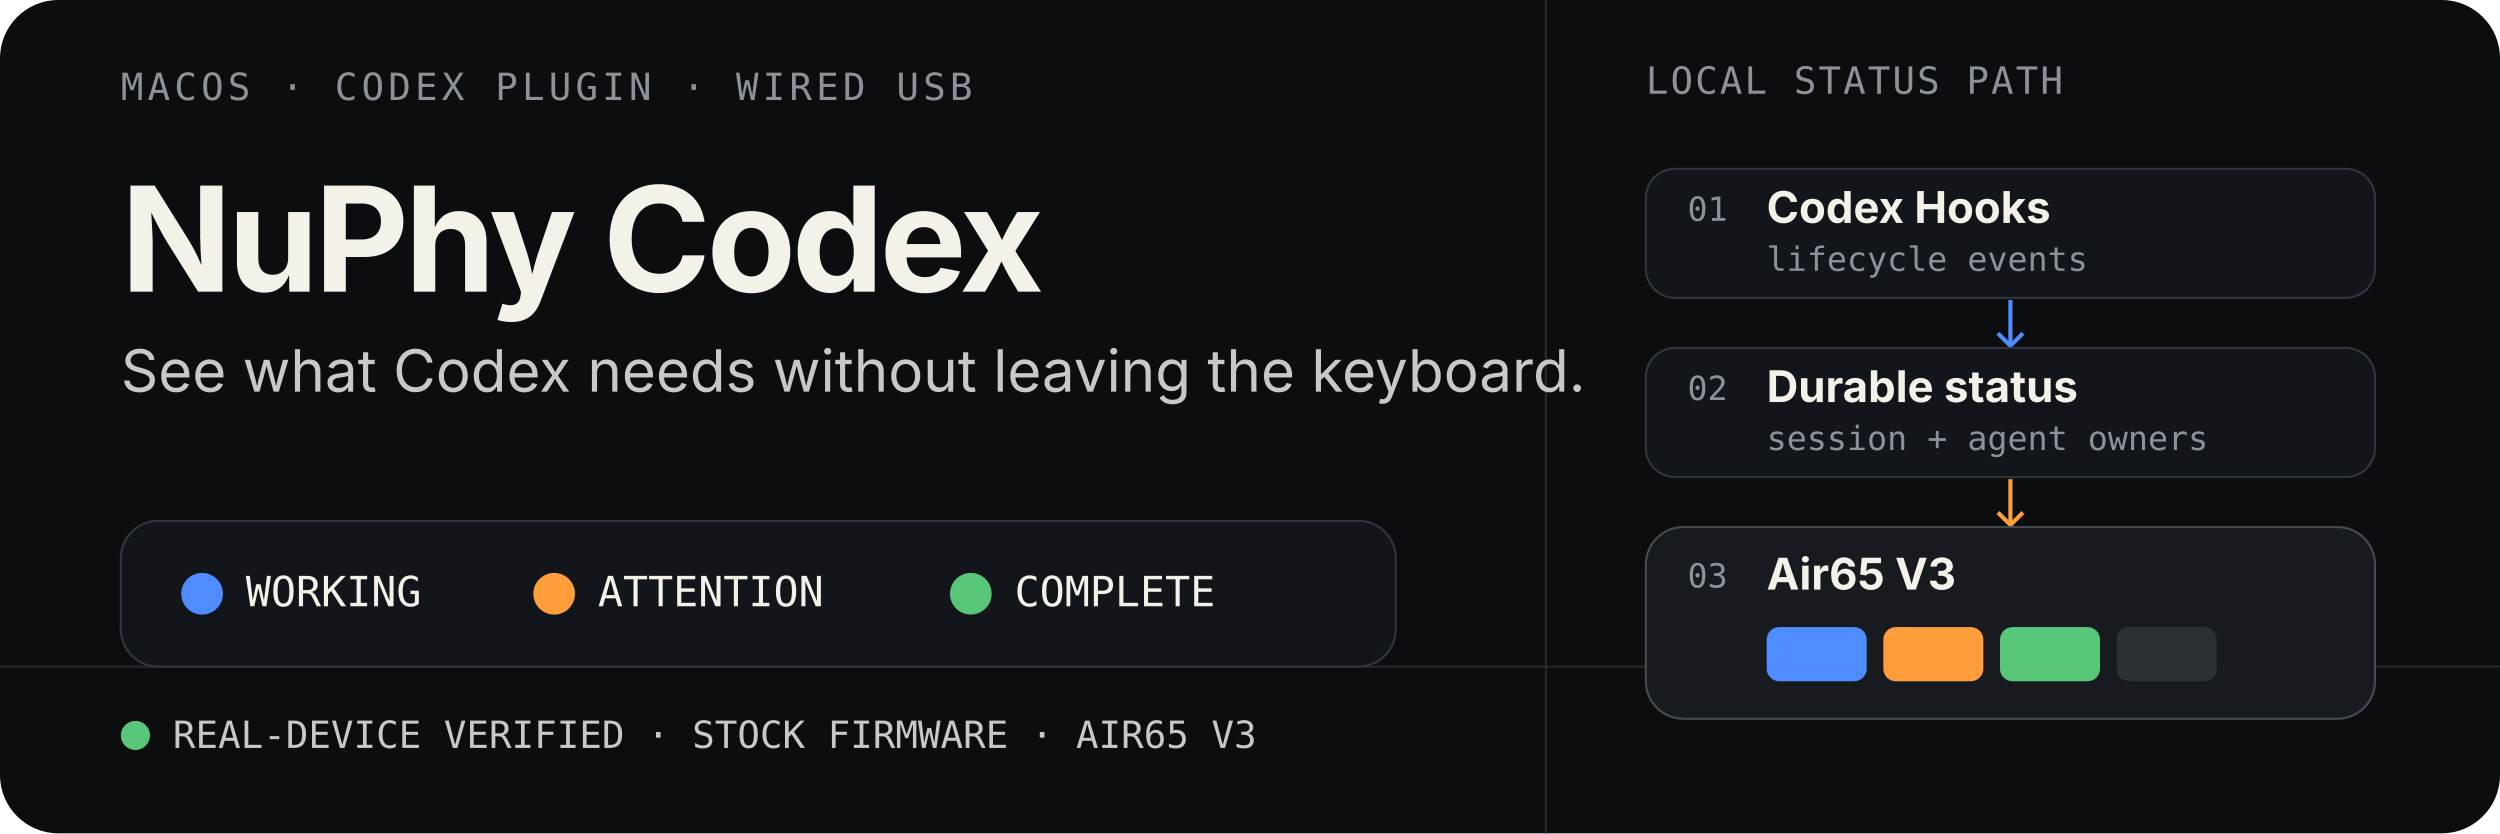
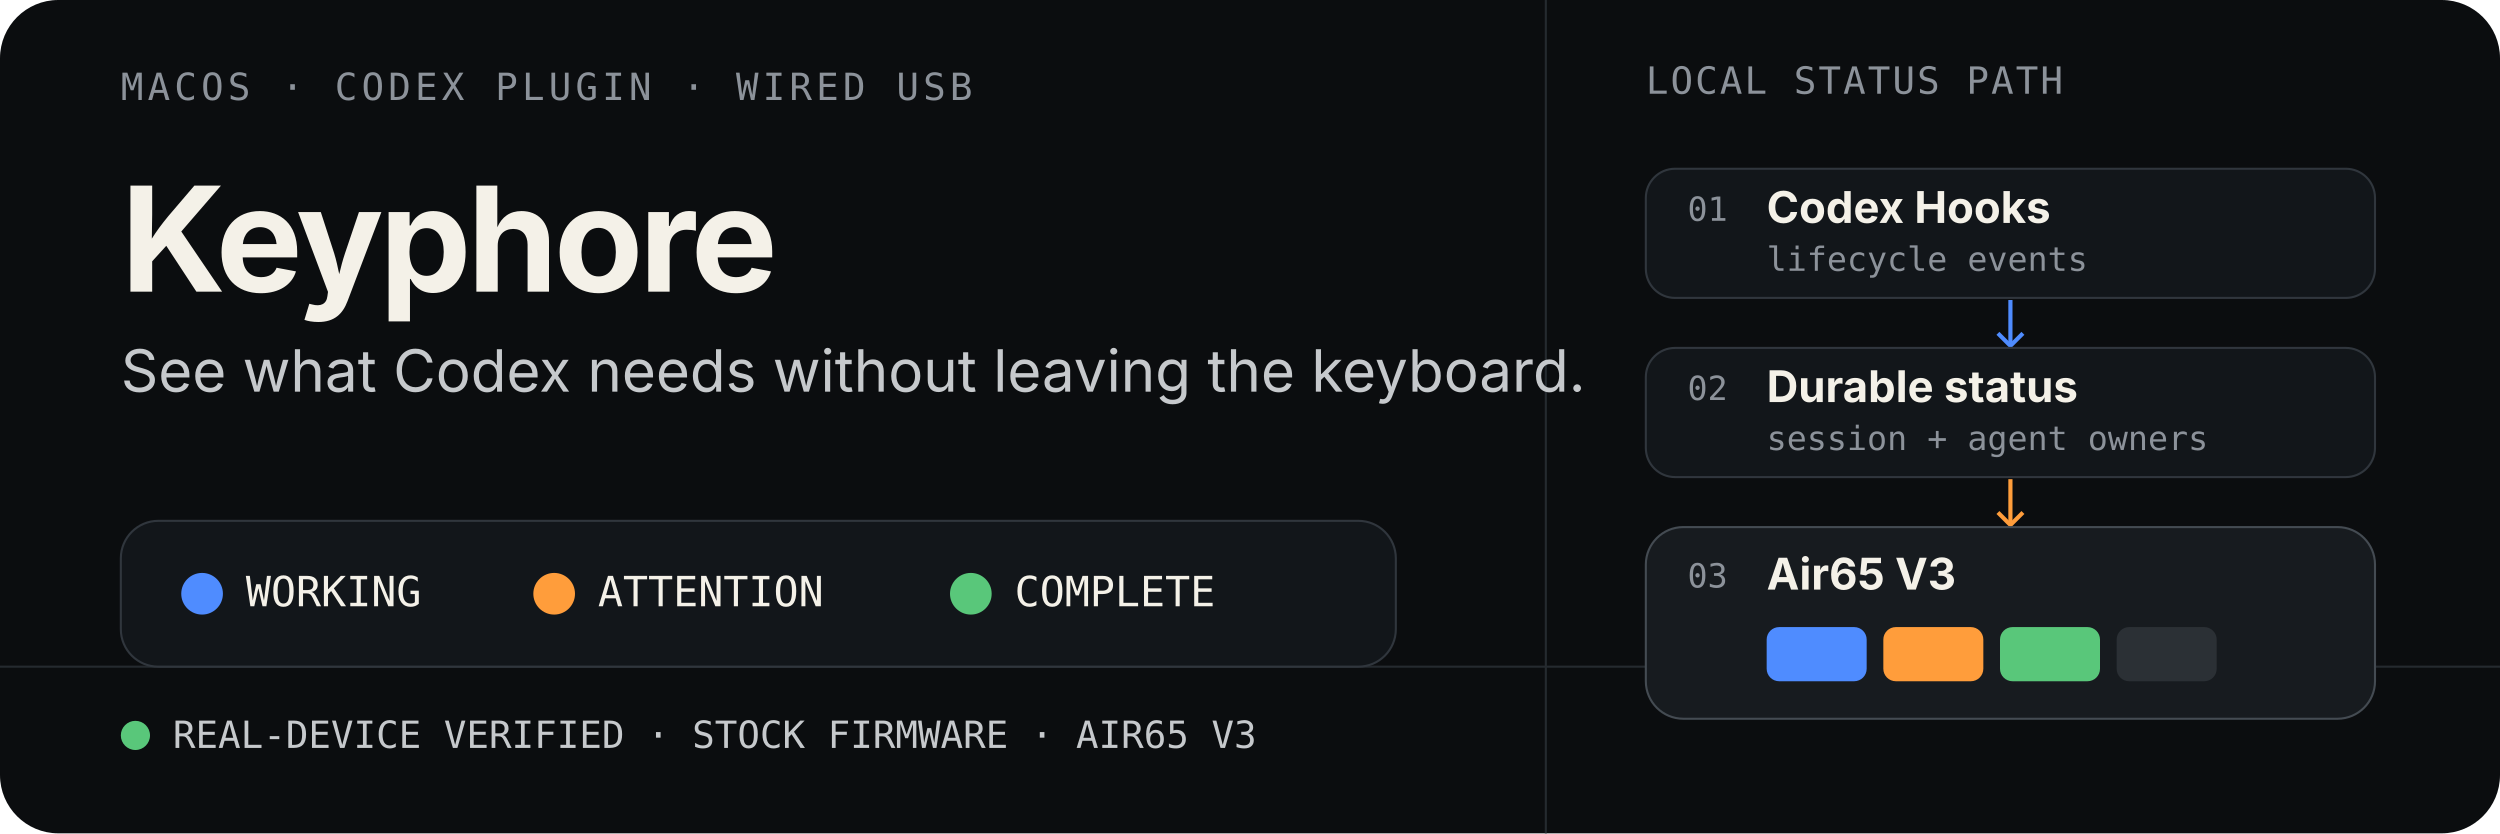
<svg xmlns="http://www.w3.org/2000/svg" width="1200" height="400" viewBox="0 0 1200 400" role="img" aria-labelledby="title desc">
  <rect width="1200" height="400" rx="28" fill="#0b0d0f" />
  <path d="M0 320H1200" stroke="#252a2f" />
  <path d="M742 0V400" stroke="#252a2f" />
  <g transform="translate(58 48)">
    <text fill="#8c929a" font-family="ui-monospace, SFMono-Regular, Menlo, monospace" font-size="18" letter-spacing="2">MACOS · CODEX PLUGIN · WIRED USB</text>
-     <text y="92" fill="#f4f1e8" font-family="-apple-system, BlinkMacSystemFont, Segoe UI, sans-serif" font-size="70" font-weight="750" letter-spacing="-2">NuPhy Codex</text>
+     <text y="92" fill="#f4f1e8" font-family="-apple-system, BlinkMacSystemFont, Segoe UI, sans-serif" font-size="70" font-weight="750" letter-spacing="-2">Keyphore</text>
    <text y="140" fill="#c6c9cc" font-family="-apple-system, BlinkMacSystemFont, Segoe UI, sans-serif" font-size="28">See what Codex needs without leaving the keyboard.</text>
    <g transform="translate(0 202)">
      <rect width="612" height="70" rx="18" fill="#12161a" stroke="#30363d" />
      <g transform="translate(22 18)">
        <circle cx="17" cy="17" r="10" fill="#4f8cff" />
        <text x="38" y="23" fill="#f4f1e8" font-family="ui-monospace, SFMono-Regular, Menlo, monospace" font-size="20">WORKING</text>
        <circle cx="186" cy="17" r="10" fill="#ff9d3b" />
        <text x="207" y="23" fill="#f4f1e8" font-family="ui-monospace, SFMono-Regular, Menlo, monospace" font-size="20">ATTENTION</text>
        <circle cx="386" cy="17" r="10" fill="#59c77a" />
        <text x="407" y="23" fill="#f4f1e8" font-family="ui-monospace, SFMono-Regular, Menlo, monospace" font-size="20">COMPLETE</text>
      </g>
    </g>
  </g>
  <g transform="translate(790 45)">
    <text fill="#8c929a" font-family="ui-monospace, SFMono-Regular, Menlo, monospace" font-size="18" letter-spacing="1">LOCAL STATUS PATH</text>
    <g transform="translate(0 36)">
      <rect width="350" height="62" rx="14" fill="#12161a" stroke="#30363d" />
      <text x="20" y="25" fill="#8c929a" font-family="ui-monospace, SFMono-Regular, Menlo, monospace" font-size="16">01</text>
      <text x="58" y="26" fill="#f4f1e8" font-family="-apple-system, BlinkMacSystemFont, Segoe UI, sans-serif" font-size="21" font-weight="650">Codex Hooks</text>
      <text x="58" y="49" fill="#8c929a" font-family="ui-monospace, SFMono-Regular, Menlo, monospace" font-size="16">lifecycle events</text>
    </g>
    <path d="M175 99V121" stroke="#4f8cff" stroke-width="2" />
    <path d="M169 115L175 121L181 115" fill="none" stroke="#4f8cff" stroke-width="2" />
    <g transform="translate(0 122)">
      <rect width="350" height="62" rx="14" fill="#12161a" stroke="#30363d" />
      <text x="20" y="25" fill="#8c929a" font-family="ui-monospace, SFMono-Regular, Menlo, monospace" font-size="16">02</text>
      <text x="58" y="26" fill="#f4f1e8" font-family="-apple-system, BlinkMacSystemFont, Segoe UI, sans-serif" font-size="21" font-weight="650">Durable status</text>
      <text x="58" y="49" fill="#8c929a" font-family="ui-monospace, SFMono-Regular, Menlo, monospace" font-size="16">session + agent owners</text>
    </g>
    <path d="M175 185V207" stroke="#ff9d3b" stroke-width="2" />
    <path d="M169 201L175 207L181 201" fill="none" stroke="#ff9d3b" stroke-width="2" />
    <g transform="translate(0 208)">
      <rect width="350" height="92" rx="18" fill="#171b1f" stroke="#444b52" />
      <text x="20" y="29" fill="#8c929a" font-family="ui-monospace, SFMono-Regular, Menlo, monospace" font-size="16">03</text>
      <text x="58" y="30" fill="#f4f1e8" font-family="-apple-system, BlinkMacSystemFont, Segoe UI, sans-serif" font-size="21" font-weight="650">Air65 V3</text>
      <g transform="translate(58 48)">
        <rect width="48" height="26" rx="6" fill="#4f8cff" />
        <rect x="56" width="48" height="26" rx="6" fill="#ff9d3b" />
        <rect x="112" width="48" height="26" rx="6" fill="#59c77a" />
        <rect x="168" width="48" height="26" rx="6" fill="#2b3035" />
      </g>
    </g>
  </g>
  <g transform="translate(58 346)">
    <circle cx="7" cy="7" r="7" fill="#59c77a" />
    <text x="25" y="13" fill="#c6c9cc" font-family="ui-monospace, SFMono-Regular, Menlo, monospace" font-size="18">REAL-DEVICE VERIFIED · STOCK FIRMWARE · AIR65 V3</text>
  </g>
</svg>
